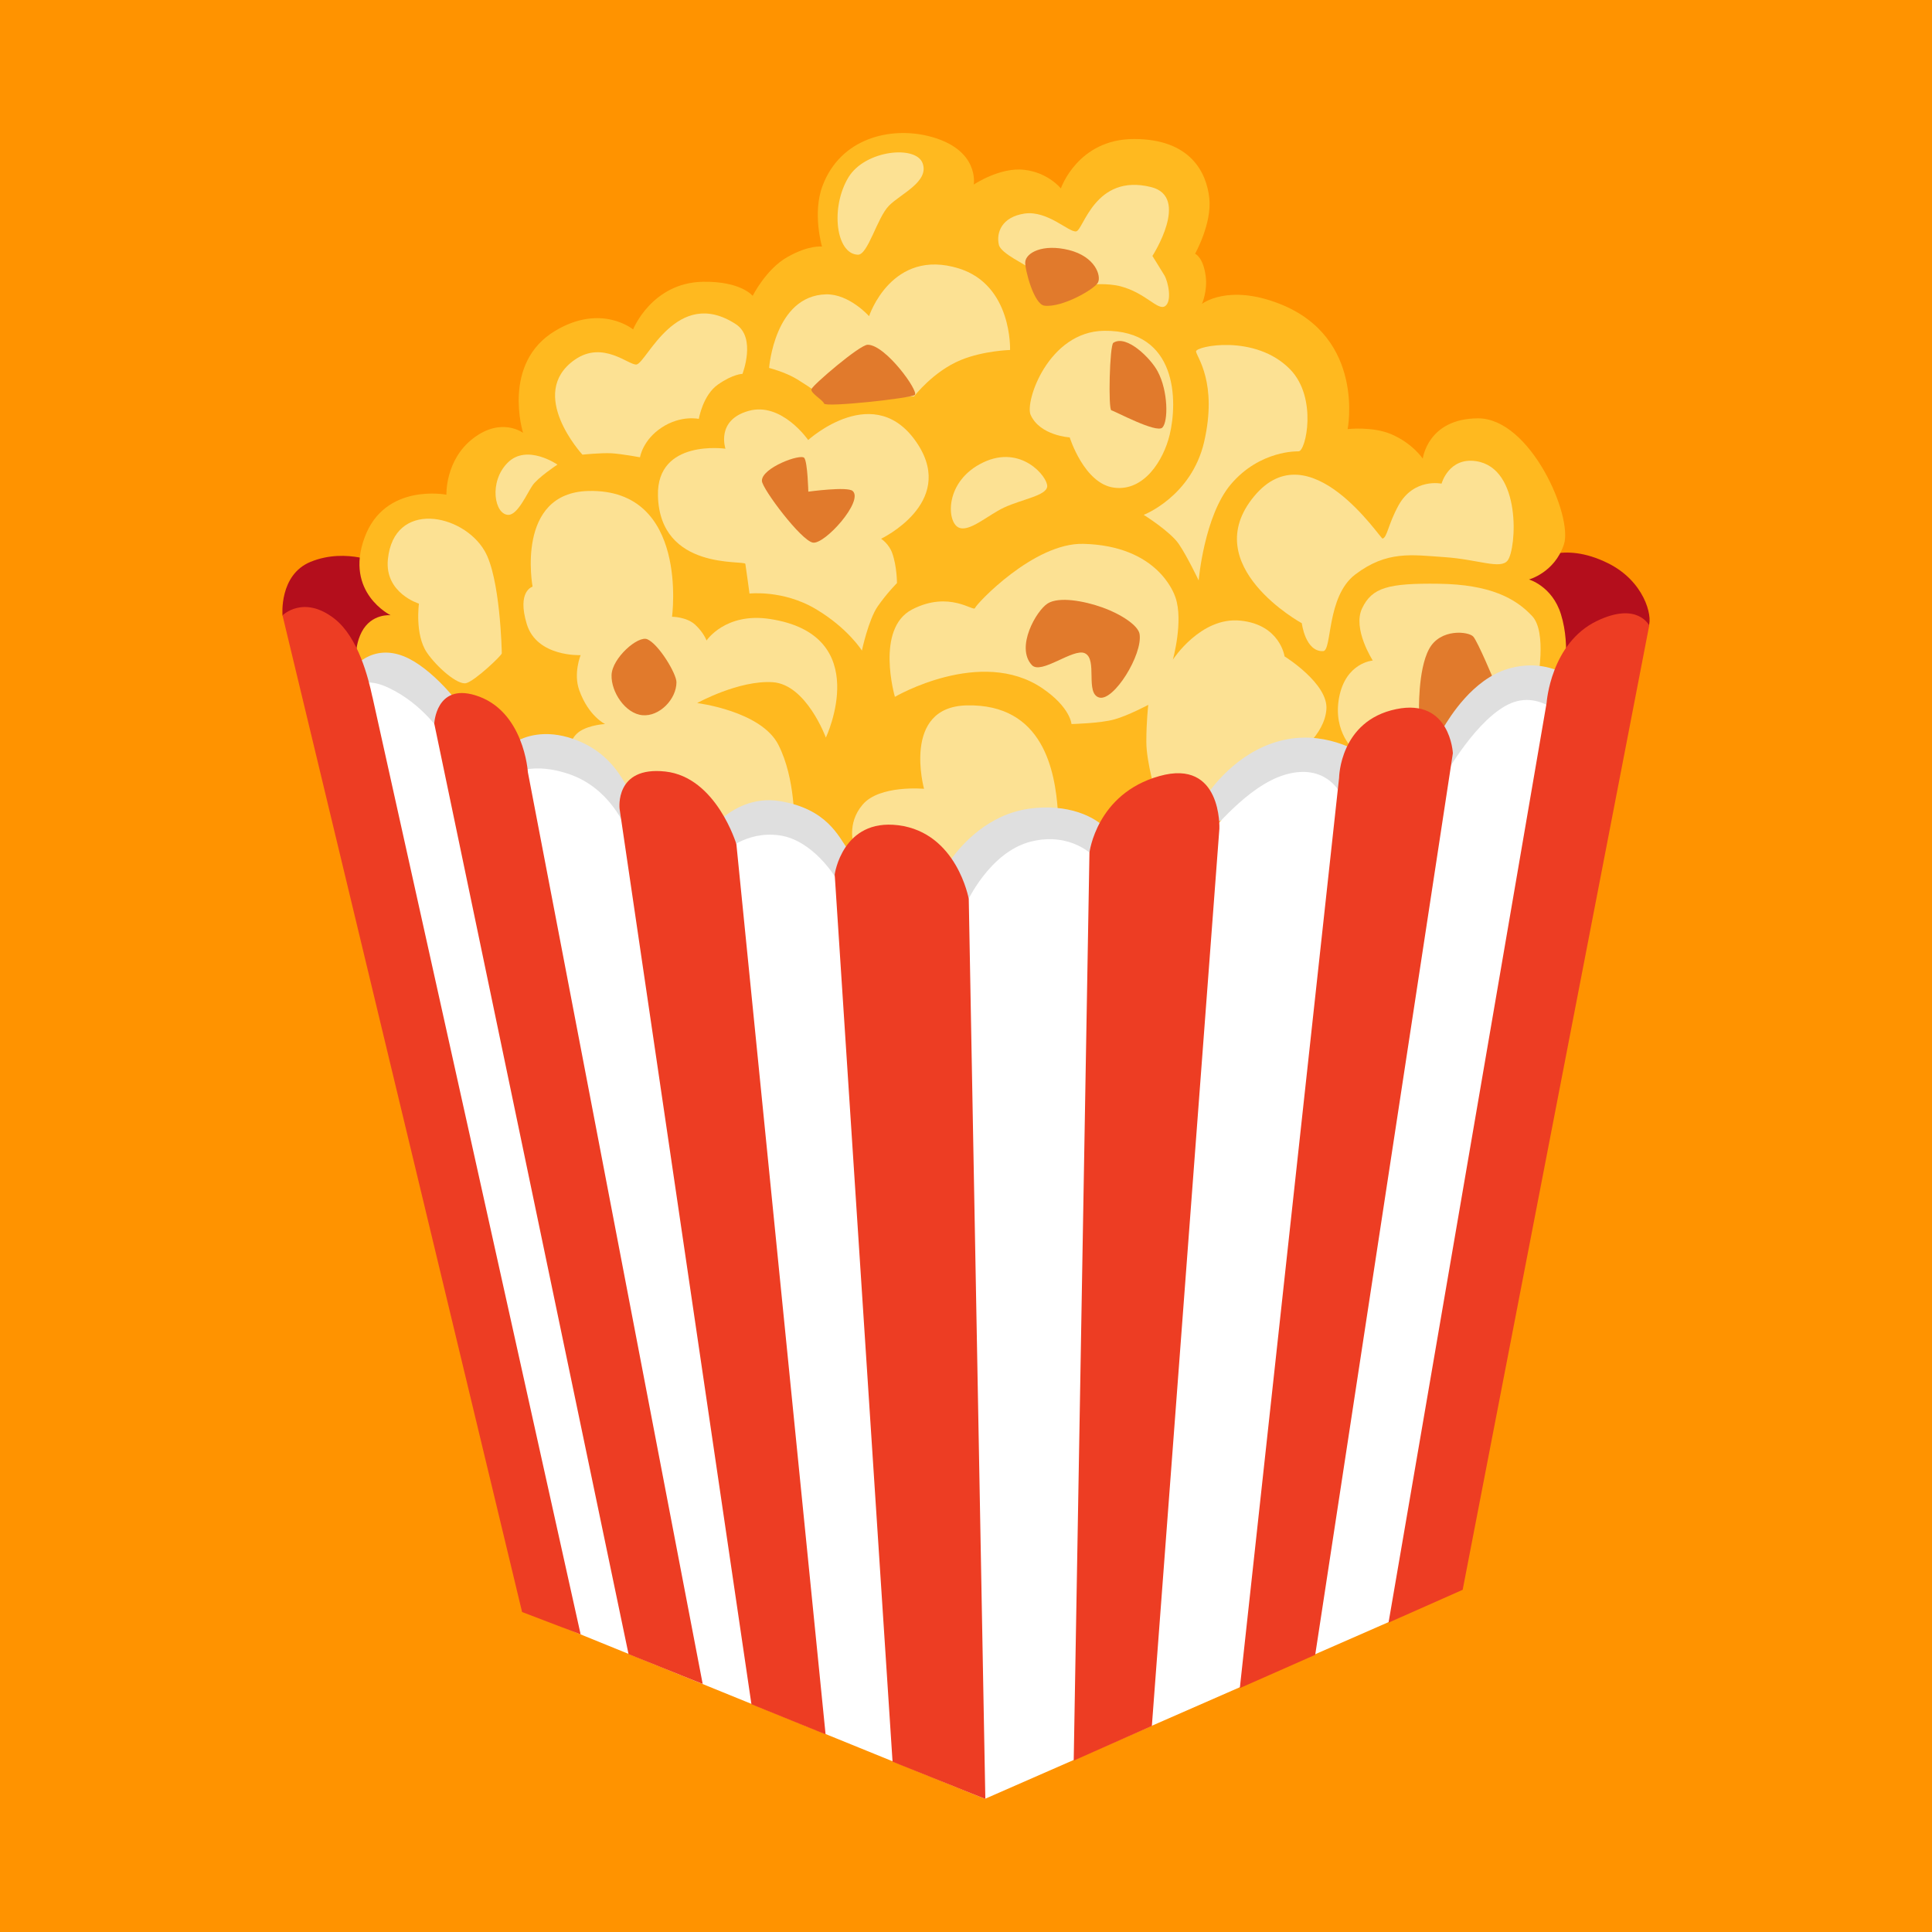
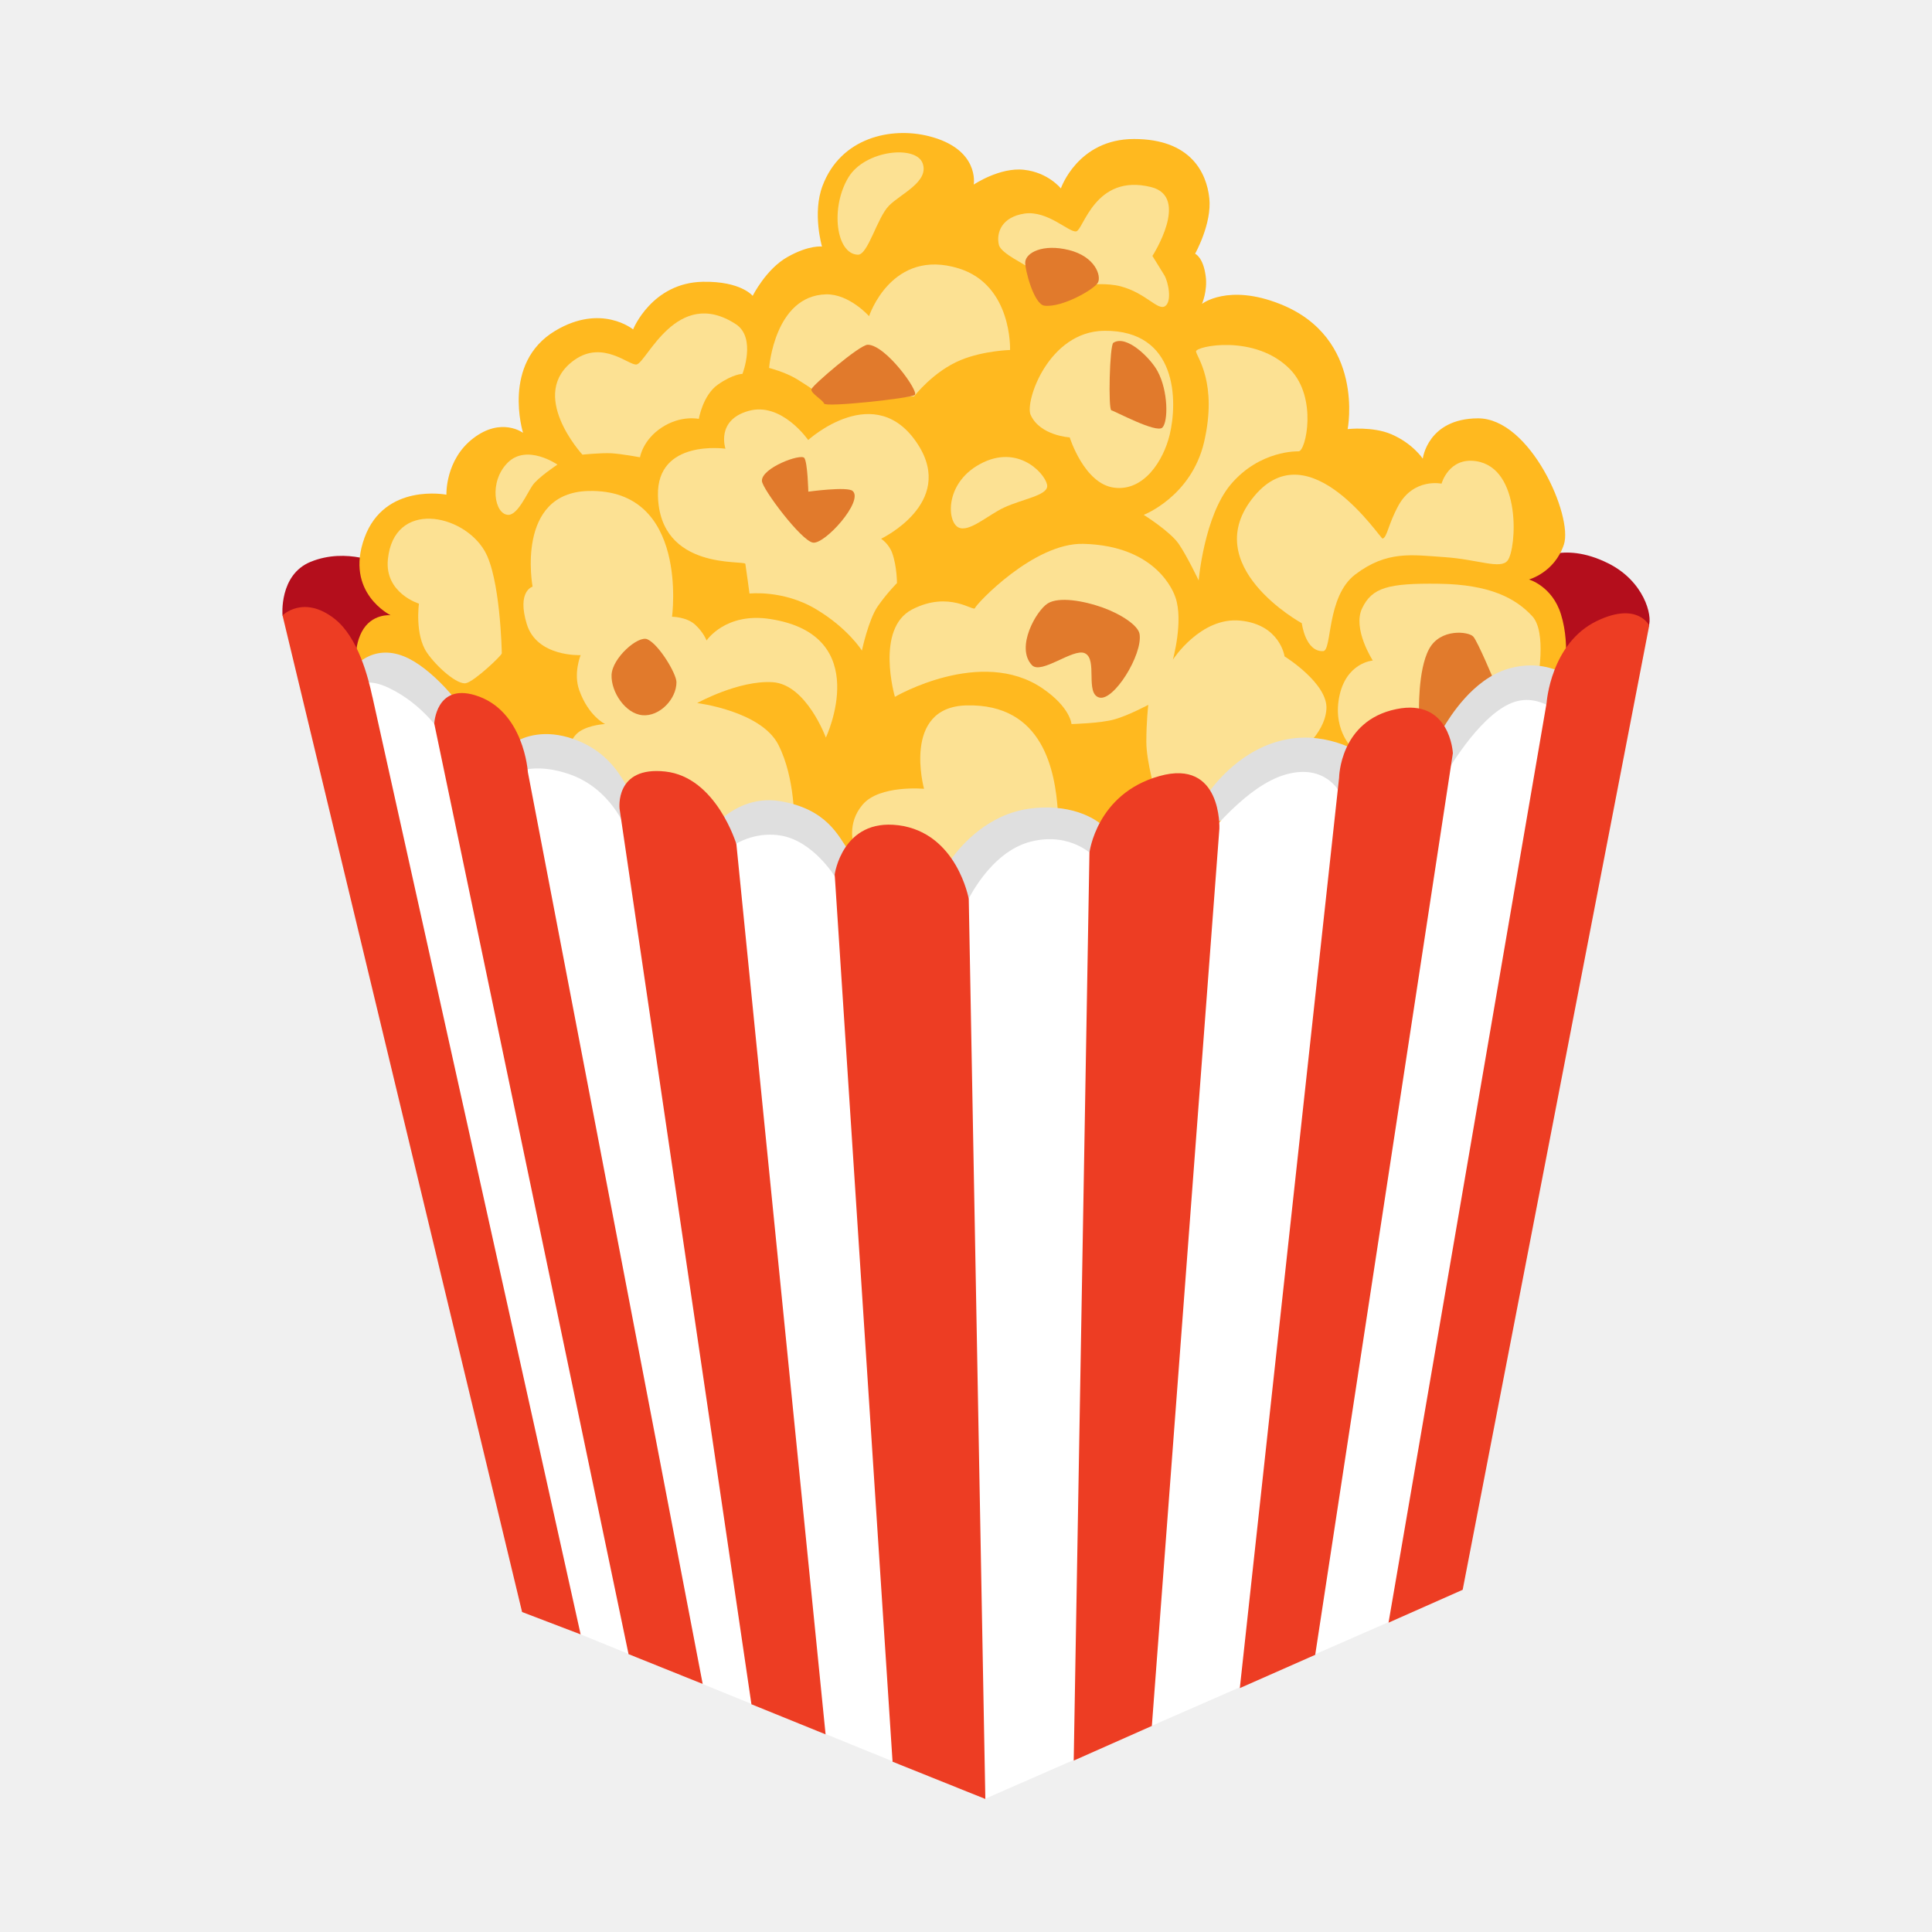
<svg xmlns="http://www.w3.org/2000/svg" width="100%" height="100%" viewBox="0 0 512 512" version="1.1" xml:space="preserve" style="fill-rule:evenodd;clip-rule:evenodd;stroke-linejoin:round;stroke-miterlimit:2;">
-   <g id="Ebene-1" transform="matrix(1,0,0,1,6.46995,4.30025)">
-     <rect id="rect1" x="-9.921" y="-7.219" width="518.135" height="518.614" style="fill:rgb(255,147,0);" />
+   <g transform="matrix(1,0,0,1,6.46995,4.30025)">
    <g transform="matrix(3.65922,0,0,3.65922,-179.47,-209.12)">
      <g transform="matrix(1,0,0,1,53.5487,61.9207)">
        <path d="M20.71,44.56L14.19,38.63C14.19,38.63 13.92,35.68 16.23,34.74C18.86,33.67 21.39,34.93 21.39,34.93L25.38,42.61L20.71,44.56Z" style="fill:rgb(180,14,28);fill-rule:nonzero;" />
      </g>
      <g transform="matrix(1,0,0,1,53.5487,61.9207)">
        <path d="M106.7,44.76L101.06,40.29L104.85,34.75C104.85,34.75 106.81,33.16 110.2,34.85C112.79,36.14 113.43,38.64 113.13,39.41C112.84,40.18 106.7,44.76 106.7,44.76Z" style="fill:rgb(180,14,28);fill-rule:nonzero;" />
      </g>
      <g transform="matrix(1,0,0,1,53.5487,61.9207)">
        <path d="M22.75,43.49L19.6,42.64C19.6,42.64 19.24,41.15 19.92,39.83C20.63,38.46 22.02,38.61 22.02,38.61C22.02,38.61 18.67,36.98 20.13,32.99C21.59,29 26.06,29.88 26.06,29.88C26.06,29.88 25.96,27.35 28.01,25.79C30.05,24.23 31.61,25.4 31.61,25.4C31.61,25.4 30.03,20.35 33.94,18.01C37.28,16.01 39.58,17.91 39.58,17.91C39.58,17.91 40.93,14.53 44.63,14.46C47.4,14.41 48.24,15.48 48.24,15.48C48.24,15.48 49.21,13.53 50.77,12.66C52.33,11.78 53.26,11.91 53.26,11.91C53.26,11.91 52.55,9.49 53.3,7.51C54.62,4.01 58.26,3.23 60.98,3.91C64.71,4.84 64.25,7.42 64.25,7.42C64.25,7.42 66.14,6.15 67.89,6.35C69.64,6.54 70.56,7.7 70.56,7.7C70.56,7.7 71.78,4.12 75.86,4.12C79.95,4.12 81.11,6.55 81.31,8.4C81.51,10.25 80.28,12.43 80.28,12.43C80.28,12.43 80.87,12.66 81.05,14.06C81.19,15.12 80.78,16.06 80.78,16.06C80.78,16.06 82.66,14.58 86.41,16.06C92.63,18.51 91.33,25.13 91.33,25.13C91.33,25.13 93.13,24.92 94.49,25.5C96.05,26.17 96.77,27.27 96.77,27.27C96.77,27.27 97.12,24.37 100.76,24.35C104.56,24.33 107.67,31.45 106.99,33.49C106.31,35.53 104.46,36.02 104.46,36.02C104.46,36.02 106.15,36.5 106.78,38.55C107.53,40.97 106.91,43.54 106.91,43.54C106.91,43.54 80.53,59.64 80.24,59.54C79.95,59.44 47.26,61.97 47.26,61.97L22.75,43.49Z" style="fill:rgb(255,185,31);fill-rule:nonzero;" />
      </g>
      <g transform="matrix(1,0,0,1,53.5487,61.9207)">
        <path d="M34.84,48.47C34.84,48.26 35.14,47.39 35.73,47.01C36.46,46.54 37.55,46.49 37.55,46.49C37.55,46.49 36.35,45.92 35.68,44.04C35.24,42.82 35.78,41.5 35.78,41.5C35.78,41.5 32.61,41.65 31.88,39.25C31.15,36.85 32.3,36.54 32.3,36.54C32.3,36.54 31.03,29.73 36.36,29.61C43.65,29.45 42.4,38.72 42.4,38.72C42.4,38.72 43.44,38.72 44.07,39.29C44.69,39.86 44.9,40.44 44.9,40.44C44.9,40.44 46.26,38.39 49.48,38.88C57.08,40.03 53.54,47.47 53.54,47.47C53.54,47.47 52.13,43.62 49.69,43.46C47.24,43.3 44.22,44.97 44.22,44.97C44.22,44.97 48.85,45.54 50.1,47.99C51.35,50.44 51.25,53.77 51.25,53.77C51.25,53.77 41.98,56.48 41.77,56.17C41.55,55.87 34.84,48.47 34.84,48.47Z" style="fill:rgb(252,225,147);fill-rule:nonzero;" />
      </g>
      <g transform="matrix(1,0,0,1,53.5487,61.9207)">
        <path d="M40.61,40.35C39.94,40.06 38.06,41.71 38.02,42.94C37.98,44.17 39.02,45.74 40.26,45.85C41.49,45.96 42.72,44.69 42.72,43.46C42.72,42.84 41.44,40.71 40.61,40.35Z" style="fill:rgb(225,122,44);fill-rule:nonzero;" />
      </g>
      <g transform="matrix(1,0,0,1,53.5487,61.9207)">
        <path d="M46.27,26.55C46.27,26.55 41.28,25.83 41.38,29.95C41.51,35.41 47.66,34.6 47.71,34.89C47.76,35.18 48.01,37.04 48.01,37.04C48.01,37.04 50.44,36.76 52.79,38.15C55.14,39.54 56.15,41.17 56.15,41.17C56.15,41.17 56.63,38.92 57.3,37.96C57.97,37 58.69,36.28 58.69,36.28C58.69,36.28 58.69,35.08 58.35,34.12C58.11,33.43 57.54,33.07 57.54,33.07C57.54,33.07 62.94,30.51 60.22,26.26C57.15,21.47 52.26,25.92 52.26,25.92C52.26,25.92 50.34,23.14 47.95,23.81C45.55,24.48 46.27,26.55 46.27,26.55Z" style="fill:rgb(252,225,147);fill-rule:nonzero;" />
      </g>
      <g transform="matrix(1,0,0,1,53.5487,61.9207)">
        <path d="M58.54,44.52C58.54,44.52 57.1,39.58 59.79,38.19C62.48,36.8 64.25,38.38 64.34,38.09C64.43,37.8 68.61,33.34 72.2,33.44C77.52,33.58 78.74,36.96 78.86,37.32C79.45,39.04 78.67,41.83 78.67,41.83C78.67,41.83 80.68,38.71 83.56,39C86.44,39.29 86.76,41.59 86.76,41.59C86.76,41.59 89.94,43.56 89.79,45.43C89.65,47.3 87.63,48.69 87.63,48.69L82.74,53.48L77.47,51.66C77.47,51.66 76.75,49.26 76.75,47.78C76.75,46.29 76.89,45.1 76.89,45.1C76.89,45.1 75.45,45.87 74.45,46.15C73.44,46.44 71.33,46.49 71.33,46.49C71.33,46.49 71.25,45.28 69.22,43.9C64.77,40.88 58.54,44.52 58.54,44.52Z" style="fill:rgb(252,225,147);fill-rule:nonzero;" />
      </g>
      <g transform="matrix(1,0,0,1,53.5487,61.9207)">
        <path d="M60.65,51.18C60.65,51.18 59.02,45.26 63.72,45.14C69.33,45 70.14,49.98 70.34,52.76C70.53,55.54 63.1,59.81 62.81,59.66C62.52,59.52 55.56,55.24 55.56,55.24C55.56,55.24 55.03,53.7 56.2,52.33C57.42,50.88 60.65,51.18 60.65,51.18Z" style="fill:rgb(252,225,147);fill-rule:nonzero;" />
      </g>
      <g transform="matrix(1,0,0,1,53.5487,61.9207)">
        <path d="M91.86,48.45C91.86,48.45 90.23,47.11 90.71,44.57C91.19,42.03 93.15,41.89 93.15,41.89C93.15,41.89 91.66,39.59 92.38,38.1C93.1,36.61 94.25,36.28 97.94,36.33C101.63,36.38 103.5,37.38 104.7,38.68C105.78,39.84 105.08,43.38 105.08,43.38C105.08,43.38 99.62,49.95 98.99,49.8C98.37,49.65 91.86,48.45 91.86,48.45Z" style="fill:rgb(252,225,147);fill-rule:nonzero;" />
      </g>
      <g transform="matrix(1,0,0,1,53.5487,61.9207)">
        <path d="M76.56,31.34C76.56,31.34 78.48,32.54 79.1,33.45C79.72,34.36 80.54,36.09 80.54,36.09C80.54,36.09 80.94,31.41 82.87,29.13C84.98,26.64 87.73,26.74 87.78,26.74C88.3,26.74 89.17,22.86 87.16,20.8C84.64,18.22 80.31,19.12 80.35,19.51C80.39,19.9 81.93,21.76 80.93,26.08C80,30.02 76.56,31.34 76.56,31.34Z" style="fill:rgb(252,225,147);fill-rule:nonzero;" />
      </g>
      <g transform="matrix(1,0,0,1,53.5487,61.9207)">
        <path d="M63.14,32.25C63.91,32.64 65.28,31.35 66.45,30.81C67.79,30.19 69.52,29.95 69.57,29.28C69.62,28.61 67.7,26.21 64.92,27.55C62.14,28.89 62.28,31.82 63.14,32.25Z" style="fill:rgb(252,225,147);fill-rule:nonzero;" />
      </g>
      <g transform="matrix(1,0,0,1,53.5487,61.9207)">
        <path d="M21.82,34.57C21.58,37.01 24.07,37.77 24.07,37.77C24.07,37.77 23.76,40.02 24.65,41.32C25.37,42.37 26.86,43.67 27.48,43.53C28.1,43.39 30.07,41.52 30.07,41.37C30.07,41.23 29.96,35.86 28.82,33.94C27.24,31.24 22.25,30.24 21.82,34.57Z" style="fill:rgb(252,225,147);fill-rule:nonzero;" />
      </g>
      <g transform="matrix(1,0,0,1,53.5487,61.9207)">
        <path d="M30.55,31.34C31.22,31.34 31.89,29.81 32.28,29.23C32.66,28.65 34.1,27.7 34.1,27.7C34.1,27.7 31.89,26.17 30.5,27.56C29.11,28.94 29.54,31.34 30.55,31.34Z" style="fill:rgb(252,225,147);fill-rule:nonzero;" />
      </g>
      <g transform="matrix(1,0,0,1,53.5487,61.9207)">
        <path d="M35.91,26.98C35.91,26.98 37.25,26.84 38.02,26.88C38.79,26.93 40.08,27.17 40.08,27.17C40.08,27.17 40.27,25.92 41.66,25.01C43.05,24.1 44.34,24.39 44.34,24.39C44.34,24.39 44.63,22.66 45.73,21.9C46.83,21.13 47.5,21.13 47.5,21.13C47.5,21.13 48.52,18.51 47.02,17.53C42.75,14.75 40.56,20.33 39.83,20.45C39.29,20.54 37.41,18.67 35.35,20.11C31.85,22.57 35.91,26.98 35.91,26.98Z" style="fill:rgb(252,225,147);fill-rule:nonzero;" />
      </g>
      <g transform="matrix(1,0,0,1,53.5487,61.9207)">
        <path d="M49.43,20.7C49.43,20.7 50.58,20.99 51.44,21.51C52.3,22.03 53.6,22.95 53.6,22.95L59.93,22.76C59.93,22.76 61.32,20.94 63.33,20.12C64.97,19.45 66.88,19.4 66.88,19.4C66.88,19.4 67.06,14.72 63.19,13.5C58.3,11.97 56.67,16.95 56.67,16.95C56.67,16.95 55.23,15.33 53.55,15.37C49.82,15.47 49.43,20.7 49.43,20.7Z" style="fill:rgb(252,225,147);fill-rule:nonzero;" />
      </g>
      <g transform="matrix(1,0,0,1,53.5487,61.9207)">
        <path d="M56.57,19.02C55.99,19.02 52.59,21.94 52.5,22.23C52.4,22.52 53.31,23 53.41,23.28C53.51,23.57 59.64,22.9 59.98,22.66C60.31,22.42 57.87,19.02 56.57,19.02Z" style="fill:rgb(225,122,44);fill-rule:nonzero;" />
      </g>
      <g transform="matrix(1,0,0,1,53.5487,61.9207)">
        <path d="M48.91,28.89C48.94,29.46 51.74,33.2 52.6,33.35C53.46,33.5 56.3,30.33 55.48,29.61C55.1,29.27 52.27,29.66 52.27,29.66C52.27,29.66 52.22,27.55 51.98,27.22C51.73,26.88 48.86,27.94 48.91,28.89Z" style="fill:rgb(225,122,44);fill-rule:nonzero;" />
      </g>
      <g transform="matrix(1,0,0,1,53.5487,61.9207)">
        <path d="M55.86,12.5C56.59,12.52 57.25,9.82 58.11,8.95C58.97,8.08 61.03,7.22 60.55,5.88C60.07,4.54 56.38,4.92 55.18,6.89C53.85,9.08 54.27,12.45 55.86,12.5Z" style="fill:rgb(252,225,147);fill-rule:nonzero;" />
      </g>
      <g transform="matrix(1,0,0,1,53.5487,61.9207)">
        <path d="M66.07,11.78C66.22,12.44 68.08,13.22 68.37,13.55C68.66,13.89 70,15.08 70,15.08C70,15.08 73.07,14.31 74.89,14.79C76.71,15.27 77.57,16.56 78.1,16.23C78.63,15.89 78.34,14.46 78.05,13.98C77.76,13.5 77.19,12.59 77.19,12.59C77.19,12.59 79.95,8.31 77.09,7.6C73.02,6.59 72.2,10.72 71.67,10.81C71.14,10.9 69.61,9.28 67.93,9.52C66.26,9.77 65.87,10.92 66.07,11.78Z" style="fill:rgb(252,225,147);fill-rule:nonzero;" />
      </g>
      <g transform="matrix(1,0,0,1,53.5487,61.9207)">
        <path d="M68.37,24.1C69.05,25.61 71.2,25.73 71.2,25.73C71.2,25.73 72.25,29.09 74.41,29.37C76.57,29.66 77.99,27.41 78.44,25.54C79.02,23.14 79.03,17.95 73.69,18.01C69.66,18.06 67.94,23.14 68.37,24.1Z" style="fill:rgb(252,225,147);fill-rule:nonzero;" />
      </g>
      <g transform="matrix(1,0,0,1,53.5487,61.9207)">
        <path d="M89.55,41.21C90.22,41.19 89.77,37.25 91.89,35.65C94.18,33.92 95.97,34.24 98.32,34.4C100.76,34.56 102.41,35.32 102.92,34.64C103.56,33.8 103.95,27.94 100.62,27.45C98.65,27.16 98.13,29.08 98.13,29.08C98.13,29.08 96.12,28.65 95.01,30.66C94.25,32.05 94.2,32.96 93.86,33.06C93.71,33.1 88.57,25.16 84.56,29.99C80.39,35.02 88.01,39.19 88.01,39.19C88.01,39.19 88.26,41.26 89.55,41.21Z" style="fill:rgb(252,225,147);fill-rule:nonzero;" />
      </g>
      <g transform="matrix(1,0,0,1,53.5487,61.9207)">
        <path d="M74.36,18.88C74.09,19.06 73.98,23.72 74.22,23.77C74.46,23.82 77.48,25.45 77.91,25.02C78.34,24.59 78.34,22.38 77.57,20.95C77.09,20.03 75.32,18.25 74.36,18.88Z" style="fill:rgb(225,122,44);fill-rule:nonzero;" />
      </g>
      <g transform="matrix(1,0,0,1,53.5487,61.9207)">
        <path d="M67.98,13.03C67.94,13.52 68.6,16.1 69.37,16.19C70.65,16.35 73.01,14.99 73.25,14.51C73.49,14.03 73.06,12.64 71.14,12.16C69.24,11.69 68.03,12.36 67.98,13.03Z" style="fill:rgb(225,122,44);fill-rule:nonzero;" />
      </g>
      <g transform="matrix(1,0,0,1,53.5487,61.9207)">
        <path d="M68.46,42.22C69.13,42.94 71.45,40.98 72.29,41.36C73.25,41.79 72.29,44.28 73.34,44.57C74.39,44.86 76.5,41.45 76.26,39.97C76.16,39.35 74.92,38.53 73.58,38.05C72.24,37.57 70.42,37.24 69.6,37.76C68.78,38.28 67.26,40.93 68.46,42.22Z" style="fill:rgb(225,122,44);fill-rule:nonzero;" />
      </g>
      <g transform="matrix(1,0,0,1,53.5487,61.9207)">
        <path d="M96.5,45.67C96.5,45.67 96.4,42.6 97.22,41.07C98.03,39.54 100.1,39.78 100.43,40.16C100.76,40.54 101.92,43.32 101.92,43.32L99.48,47.49L96.5,45.67Z" style="fill:rgb(225,122,44);fill-rule:nonzero;" />
      </g>
      <g transform="matrix(1,0,0,1,53.5487,61.9207)">
        <path d="M63.35,61.35L53.79,57.61L53.52,57.19C53.04,56.44 46.74,55.43 46.74,55.43L46.18,55.32L38.33,53.63L38.11,53.25C37.62,52.42 31.3,50.17 31.3,50.17L25.36,47.77L25.2,47.38C24.67,46.11 20.65,43.91 20.56,44.09L18.77,43.2C19.24,42.25 20.73,40.68 22.99,41.59C24.96,42.38 27.21,45.11 27.7,46.19L30.93,47.86C31.72,47.36 33.21,46.86 35.25,47.57C38.21,48.61 38.99,50.9 39.6,51.85L46.1,53.25C46.79,52.69 48.25,51.75 50.2,52.07C53.61,52.63 54.44,54.6 55.15,55.6L62.64,56.24C63.39,55.21 65.3,53.03 68.27,52.62C71.05,52.23 73.08,53.19 73.9,54.15L81.06,51.74C81.66,50.81 83.73,48.18 86.97,47.59C89.99,47.04 92.36,48.57 93.45,49.26L98.23,46.81C98.74,45.95 100.39,43.27 102.91,42.5C106.06,41.55 108.08,43.54 108.17,43.61L106.82,45.09C106.78,45.05 100.21,48.78 100.19,48.81L98.78,51.24L93.26,51.6L92.76,51.2C92.74,51.18 82.63,53.01 82.61,53.04L82.42,53.39L73.38,56.43L72.94,55.96C72.88,55.9 63.35,61.35 63.35,61.35Z" style="fill:rgb(223,223,223);fill-rule:nonzero;" />
      </g>
      <g transform="matrix(1,0,0,1,53.5487,61.9207)">
        <path d="M107.72,46.58C107.49,46.6 105.61,43.96 103.16,44.98C100.71,46.01 98.37,50.22 98.37,50.22L90.74,51.42C90.74,51.42 89.71,49.34 86.86,50.14C84.01,50.94 81.45,54.44 81.39,54.21C81.33,53.98 72.99,56.11 72.99,56.11C72.99,56.11 71.34,54.27 68.4,55C65.36,55.76 63.71,59.49 63.71,59.49L54.24,57.61C54.24,57.61 52.62,54.89 50.17,54.55C47.72,54.21 46.13,55.81 46.13,55.81L39.06,54.09C39.06,54.09 37.98,51.13 34.9,50.1C31.82,49.07 30.34,50.38 30.34,50.38L25.76,47.27C25.76,47.27 24.41,45.05 21.84,43.85C19.28,42.65 18.54,44.75 18.54,44.75L34.5,111.9L65.06,124.33L95.23,111.12C95.25,111.13 108.41,46.51 107.72,46.58Z" style="fill:white;fill-rule:nonzero;" />
      </g>
      <g transform="matrix(1,0,0,1,53.5487,61.9207)">
        <path d="M20.71,44.56L20.69,44.49C20.41,43.18 19.68,40.21 17.95,38.86C15.7,37.11 14.19,38.62 14.19,38.62L31.54,110.8L35.78,112.42L20.71,44.56Z" style="fill:rgb(237,61,35);fill-rule:nonzero;" />
      </g>
      <g transform="matrix(1,0,0,1,53.5487,61.9207)">
        <path d="M31.96,49.98C31.96,49.98 31.69,45.47 28.13,44.4C25.3,43.55 25.18,46.46 25.18,46.46L39.25,113.85L44.62,116.01L31.96,49.98Z" style="fill:rgb(237,61,35);fill-rule:nonzero;" />
      </g>
      <g transform="matrix(1,0,0,1,53.5487,61.9207)">
        <path d="M47.06,55.19C47.06,55.19 45.61,50.34 41.92,49.93C38.23,49.52 38.6,52.62 38.6,52.62L48.15,117.48L53.52,119.66L47.06,55.19Z" style="fill:rgb(237,61,35);fill-rule:nonzero;" />
      </g>
      <g transform="matrix(1,0,0,1,53.5487,61.9207)">
        <path d="M58.79,53.82C54.74,53.31 54.18,57.38 54.18,57.38L58.37,121.64L65.09,124.34L63.89,59.16C63.89,59.16 63.04,54.36 58.79,53.82Z" style="fill:rgb(237,61,35);fill-rule:nonzero;" />
      </g>
      <g transform="matrix(1,0,0,1,53.5487,61.9207)">
        <path d="M82.04,54.07C82.04,54.07 82.25,48.97 77.69,50.26C73.13,51.54 72.63,55.81 72.63,55.81L71.49,121.56L77.15,119.05L82.04,54.07Z" style="fill:rgb(237,61,35);fill-rule:nonzero;" />
      </g>
      <g transform="matrix(1,0,0,1,53.5487,61.9207)">
        <path d="M98.95,48.6C98.95,48.6 98.76,44.6 94.85,45.41C90.75,46.25 90.71,50.38 90.71,50.38L83.52,116.31L88.98,113.9L98.95,48.6Z" style="fill:rgb(237,61,35);fill-rule:nonzero;" />
      </g>
      <g transform="matrix(1,0,0,1,53.5487,61.9207)">
        <path d="M109.39,39.02C106.03,40.63 105.74,44.95 105.74,44.95L94.29,111.57L99.66,109.19L113.17,39.35C113.16,39.35 112.33,37.61 109.39,39.02Z" style="fill:rgb(237,61,35);fill-rule:nonzero;" />
      </g>
    </g>
  </g>
</svg>
